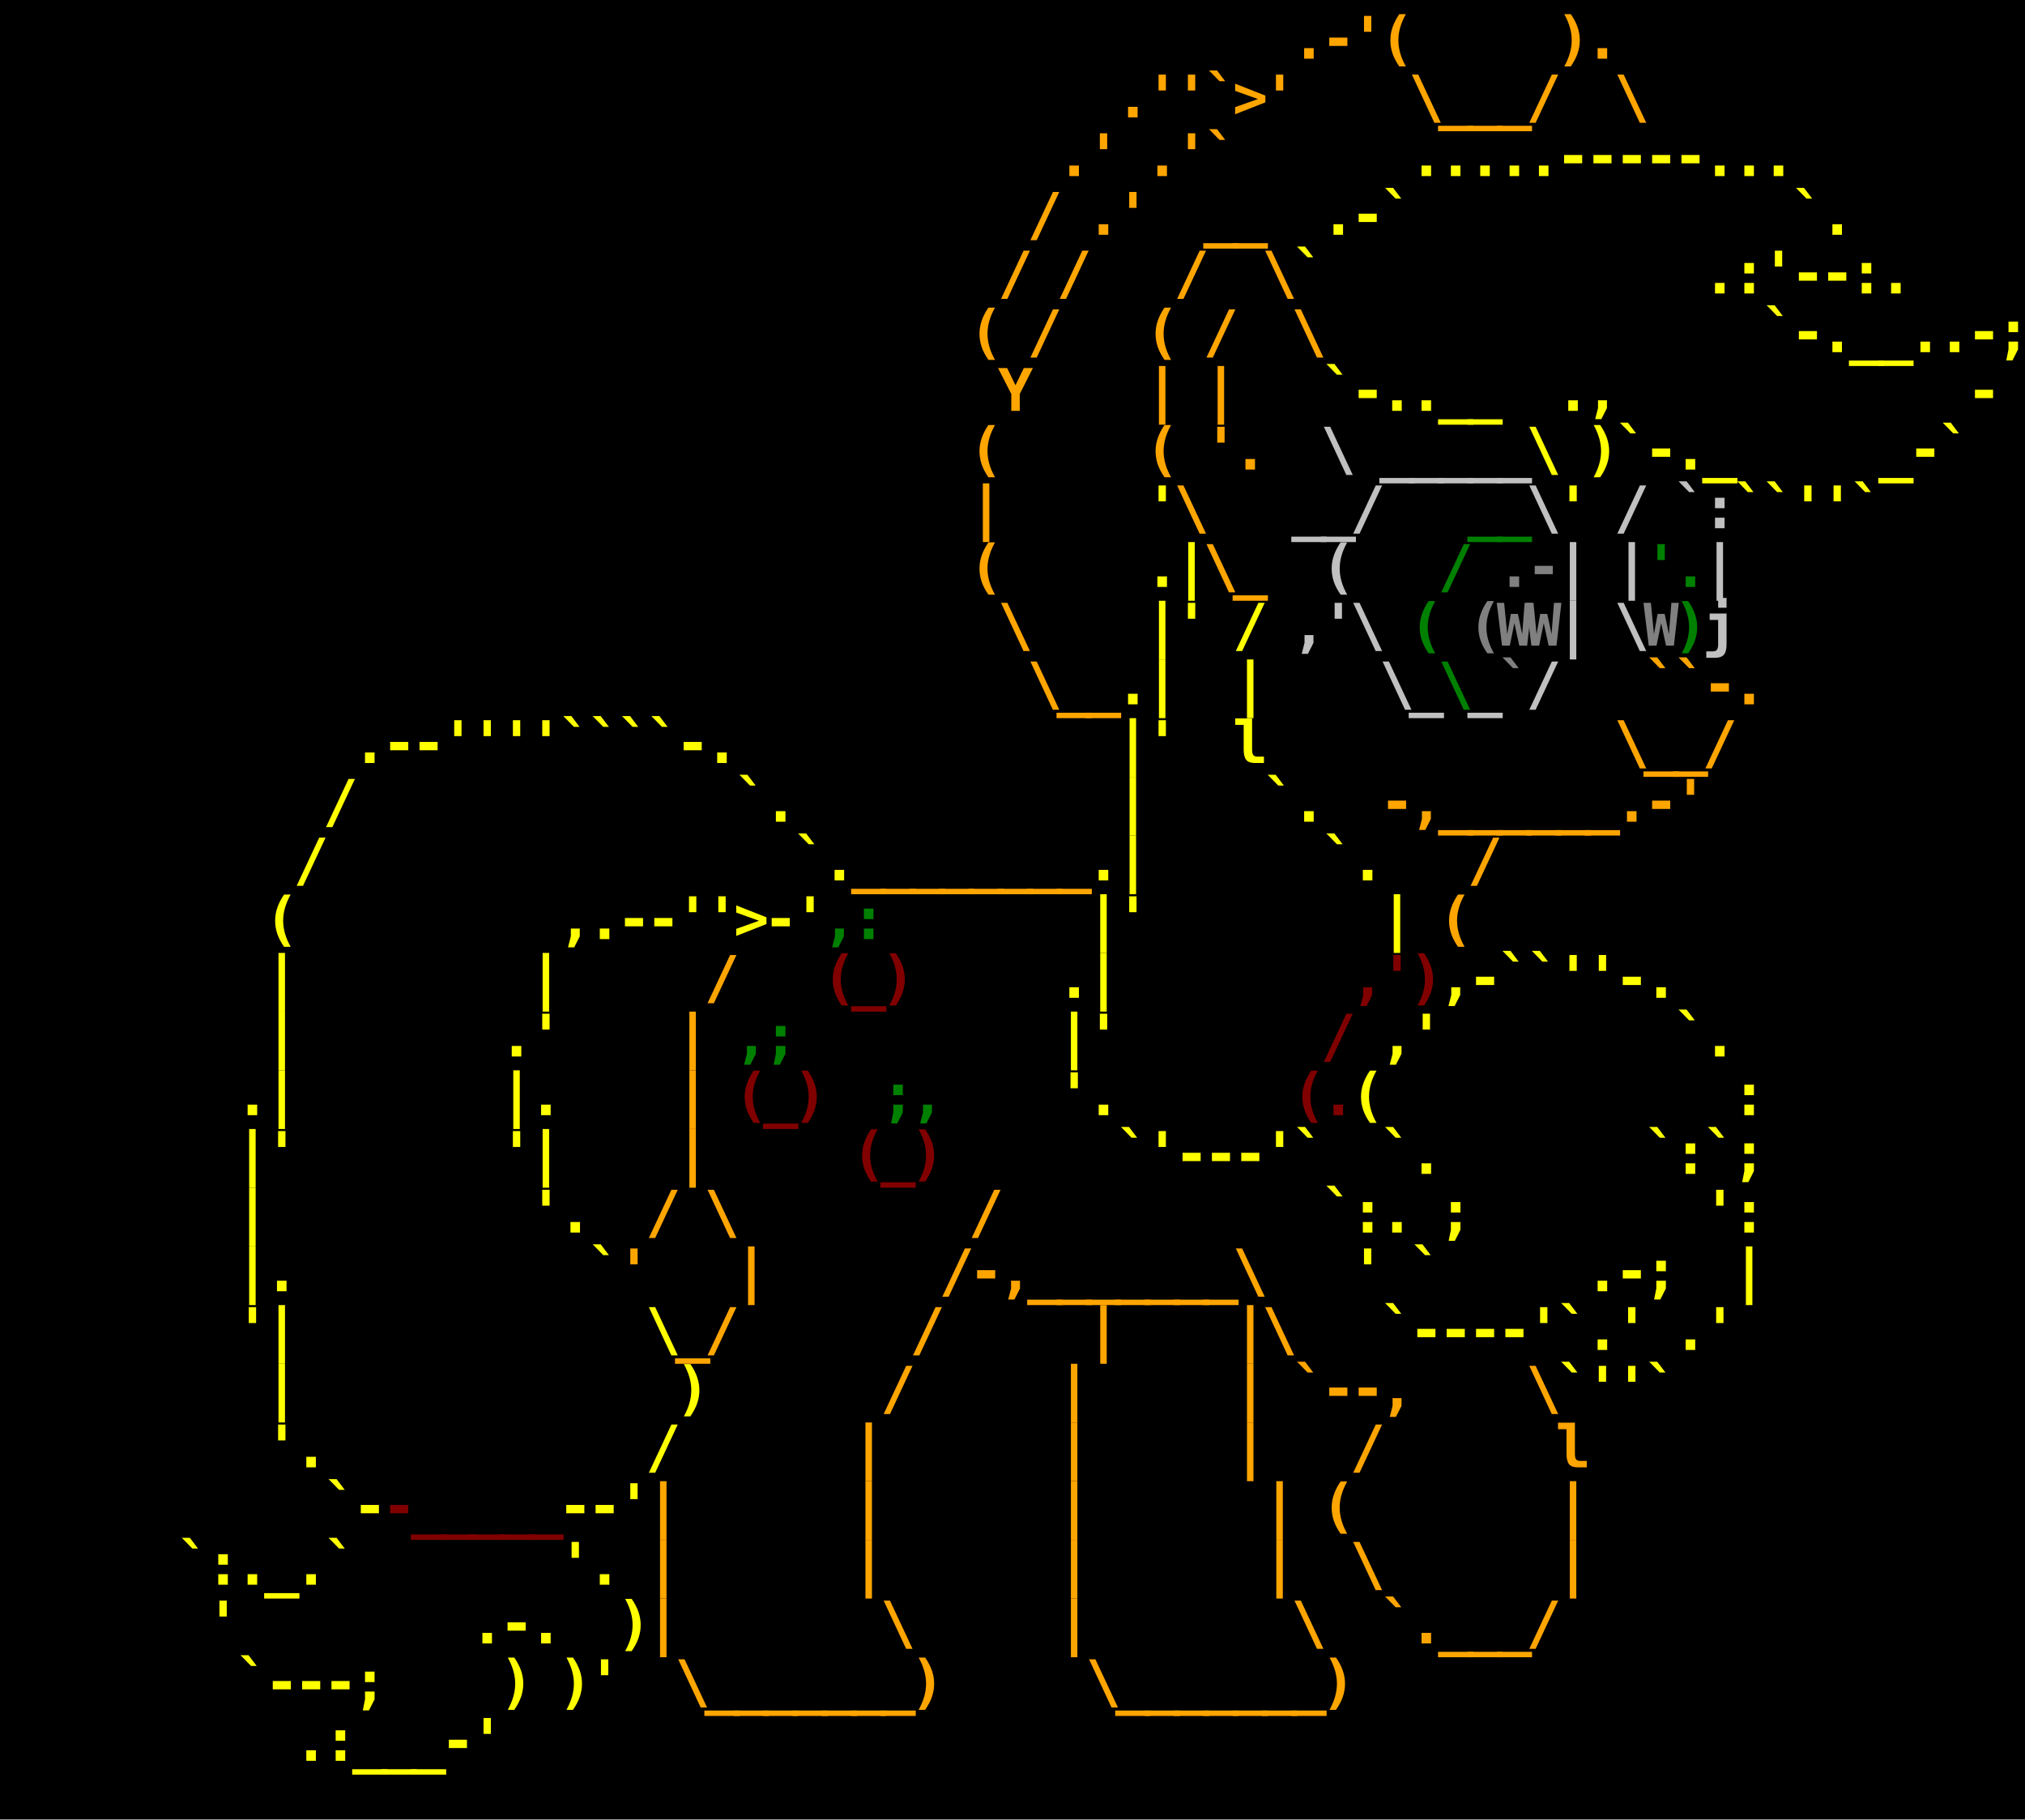
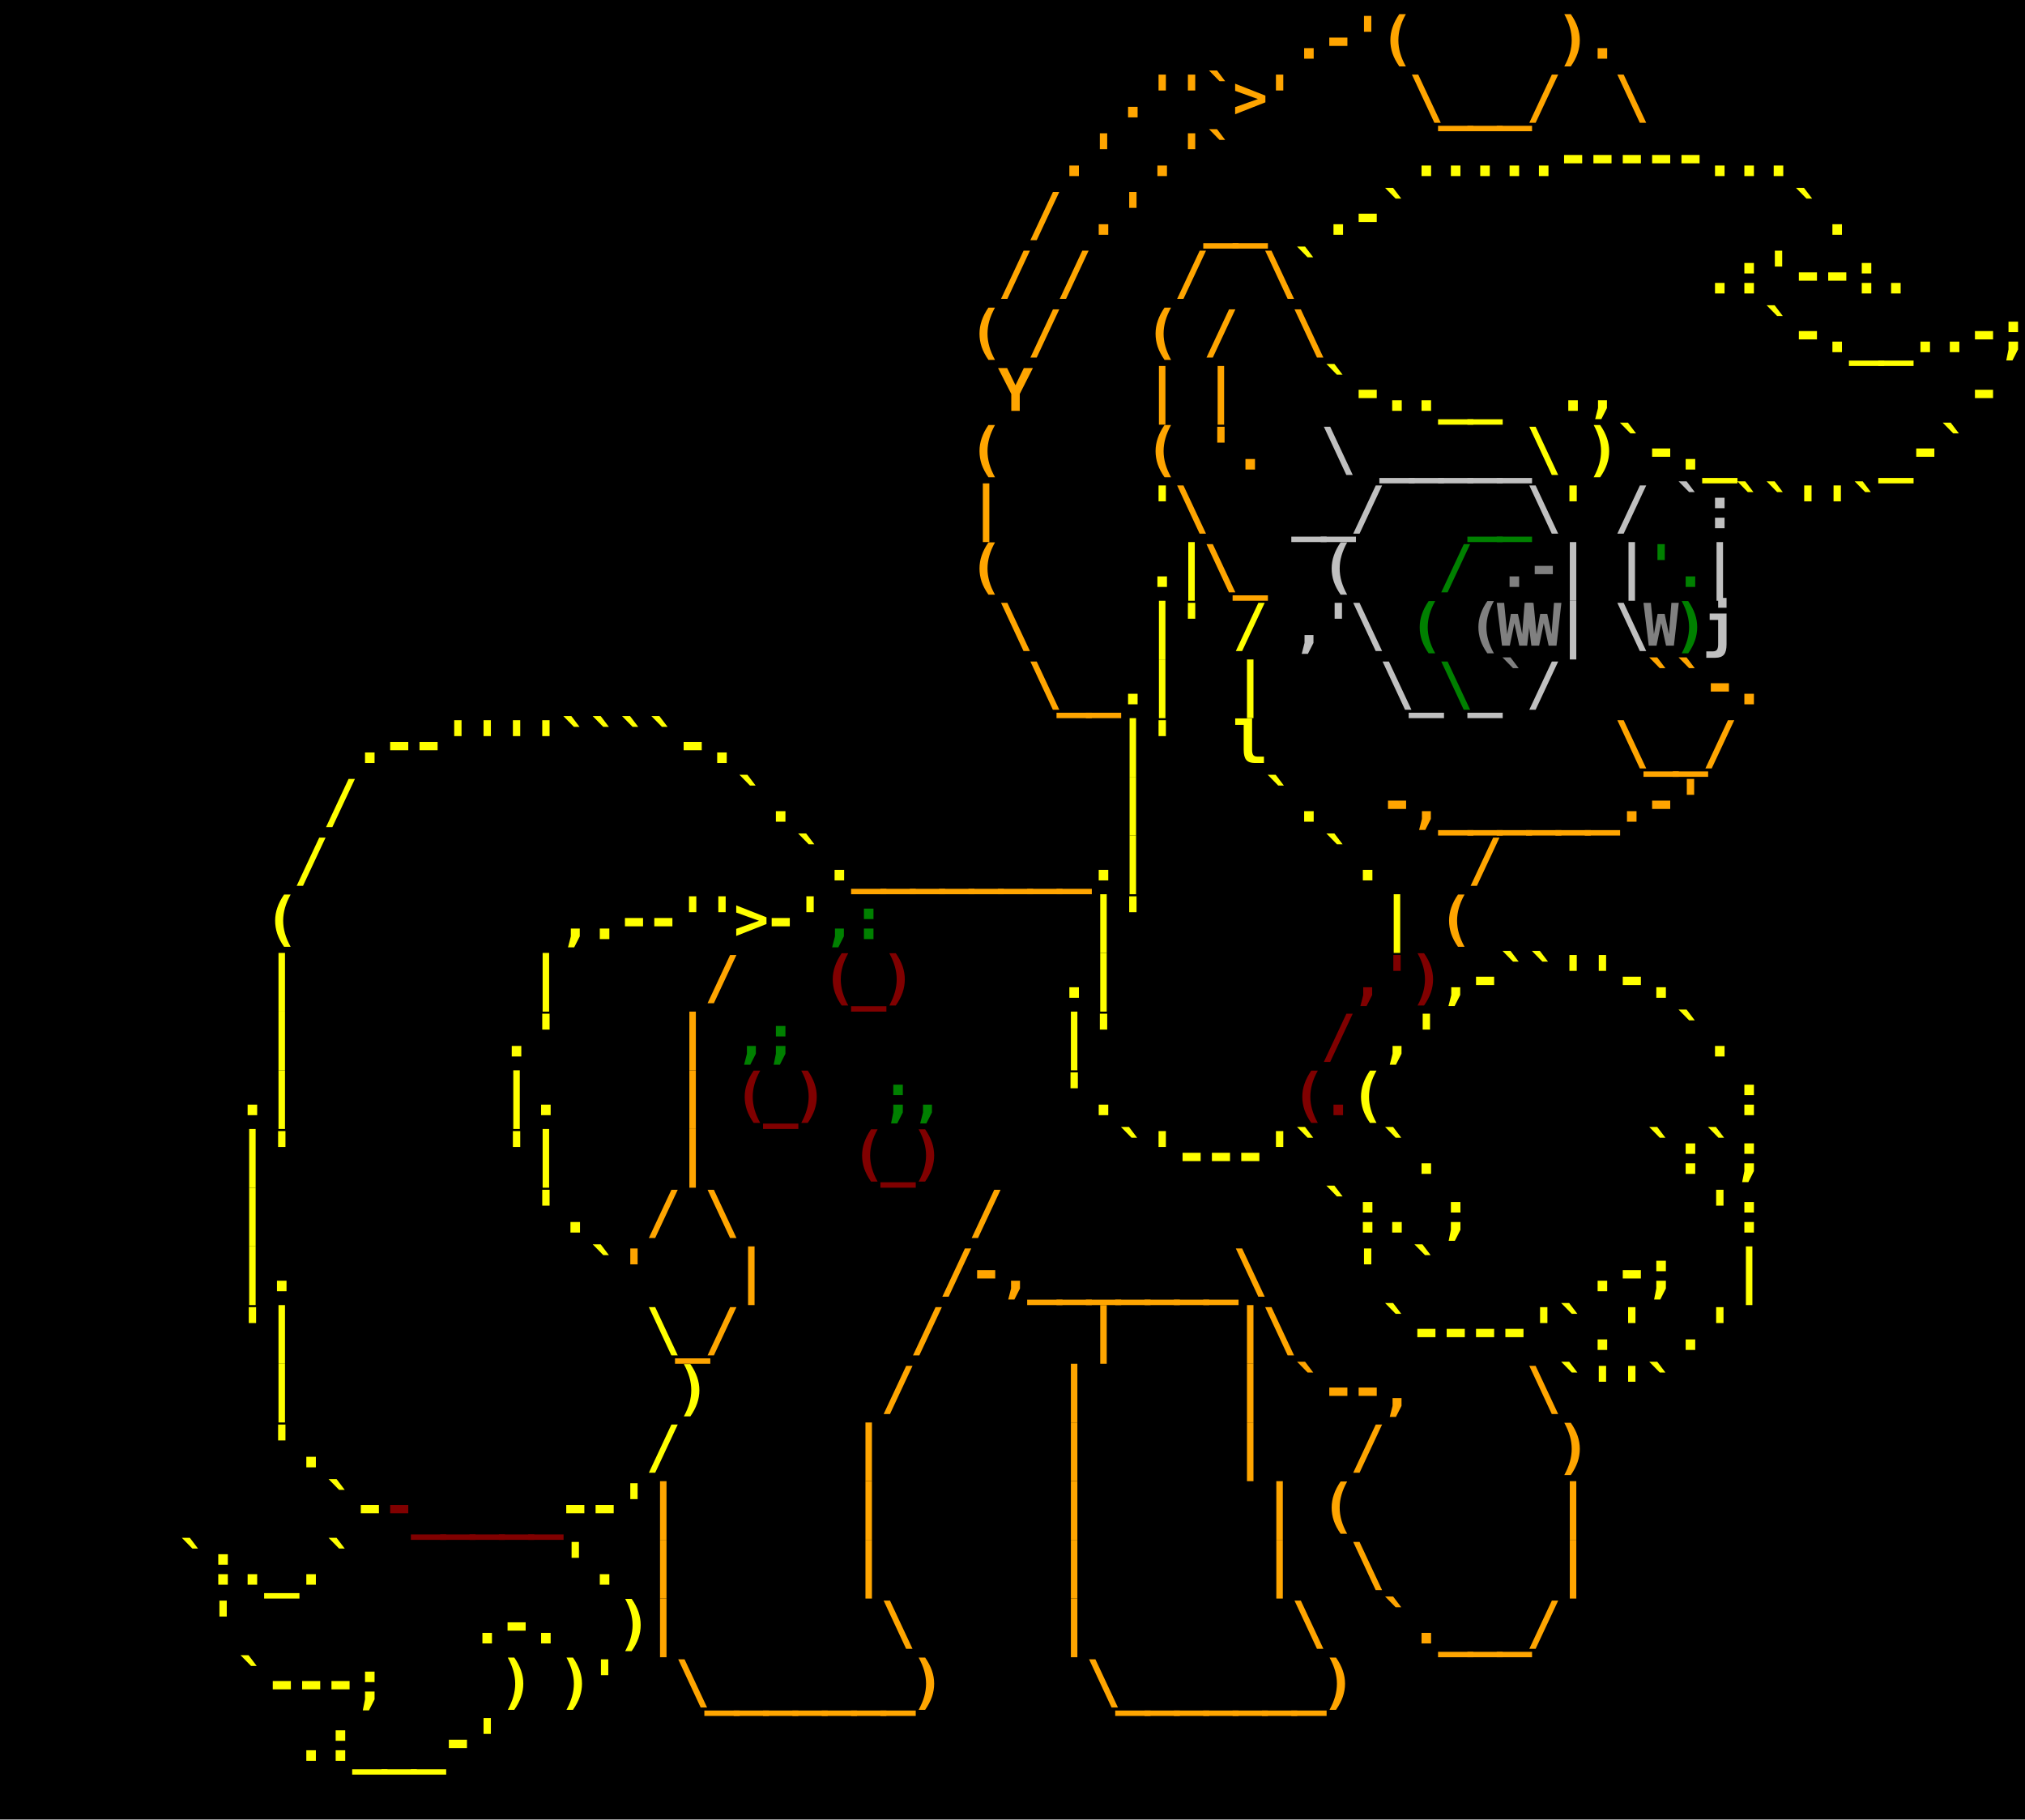
<svg xmlns="http://www.w3.org/2000/svg" width="414" height="372">
  <rect style="fill:black;stroke:none;" width="414" height="372" x="0" y="0" />
  <text y="0" x="0" style="font-family:monospace;font-size:12px;font-weight:bold;">
    <tspan x="264" y="12" style="fill:orange;">.</tspan>
    <tspan x="270" y="12" style="fill:orange;">-</tspan>
    <tspan x="276" y="12" style="fill:orange;">'</tspan>
    <tspan x="282" y="12" style="fill:orange;">(</tspan>
    <tspan x="318" y="12" style="fill:orange;">)</tspan>
    <tspan x="324" y="12" style="fill:orange;">.</tspan>
    <tspan x="228" y="24" style="fill:orange;">.</tspan>
    <tspan x="234" y="24" style="fill:orange;">'</tspan>
    <tspan x="240" y="24" style="fill:orange;">'</tspan>
    <tspan x="246" y="24" style="fill:orange;">`</tspan>
    <tspan x="252" y="24" style="fill:orange;">&gt;</tspan>
    <tspan x="258" y="24" style="fill:orange;">'</tspan>
    <tspan x="288" y="24" style="fill:orange;">\</tspan>
    <tspan x="294" y="24" style="fill:orange;">_</tspan>
    <tspan x="300" y="24" style="fill:orange;">_</tspan>
    <tspan x="306" y="24" style="fill:orange;">_</tspan>
    <tspan x="312" y="24" style="fill:orange;">/</tspan>
    <tspan x="330" y="24" style="fill:orange;">\</tspan>
    <tspan x="216" y="36" style="fill:orange;">.</tspan>
    <tspan x="222" y="36" style="fill:orange;">'</tspan>
    <tspan x="234" y="36" style="fill:orange;">.</tspan>
    <tspan x="240" y="36" style="fill:orange;">'</tspan>
    <tspan x="246" y="36" style="fill:orange;">`</tspan>
    <tspan x="288" y="36" style="fill:yellow;">.</tspan>
    <tspan x="294" y="36" style="fill:yellow;">.</tspan>
    <tspan x="300" y="36" style="fill:yellow;">.</tspan>
    <tspan x="306" y="36" style="fill:yellow;">.</tspan>
    <tspan x="312" y="36" style="fill:yellow;">.</tspan>
    <tspan x="318" y="36" style="fill:yellow;">-</tspan>
    <tspan x="324" y="36" style="fill:yellow;">-</tspan>
    <tspan x="330" y="36" style="fill:yellow;">-</tspan>
    <tspan x="336" y="36" style="fill:yellow;">-</tspan>
    <tspan x="342" y="36" style="fill:yellow;">-</tspan>
    <tspan x="348" y="36" style="fill:yellow;">.</tspan>
    <tspan x="354" y="36" style="fill:yellow;">.</tspan>
    <tspan x="360" y="36" style="fill:yellow;">.</tspan>
    <tspan x="210" y="48" style="fill:orange;">/</tspan>
    <tspan x="222" y="48" style="fill:orange;">.</tspan>
    <tspan x="228" y="48" style="fill:orange;">'</tspan>
    <tspan x="246" y="48" style="fill:orange;">_</tspan>
    <tspan x="252" y="48" style="fill:orange;">_</tspan>
    <tspan x="270" y="48" style="fill:yellow;">.</tspan>
    <tspan x="276" y="48" style="fill:yellow;">-</tspan>
    <tspan x="282" y="48" style="fill:yellow;">`</tspan>
    <tspan x="366" y="48" style="fill:yellow;">`</tspan>
    <tspan x="372" y="48" style="fill:yellow;">.</tspan>
    <tspan x="204" y="60" style="fill:orange;">/</tspan>
    <tspan x="216" y="60" style="fill:orange;">/</tspan>
    <tspan x="240" y="60" style="fill:orange;">/</tspan>
    <tspan x="258" y="60" style="fill:orange;">\</tspan>
    <tspan x="264" y="60" style="fill:yellow;">`</tspan>
    <tspan x="348" y="60" style="fill:yellow;">.</tspan>
    <tspan x="354" y="60" style="fill:yellow;">:</tspan>
    <tspan x="360" y="60" style="fill:yellow;">'</tspan>
    <tspan x="366" y="60" style="fill:yellow;">-</tspan>
    <tspan x="372" y="60" style="fill:yellow;">-</tspan>
    <tspan x="378" y="60" style="fill:yellow;">:</tspan>
    <tspan x="384" y="60" style="fill:yellow;">.</tspan>
    <tspan x="198" y="72" style="fill:orange;">(</tspan>
    <tspan x="210" y="72" style="fill:orange;">/</tspan>
    <tspan x="234" y="72" style="fill:orange;">(</tspan>
    <tspan x="246" y="72" style="fill:orange;">/</tspan>
    <tspan x="264" y="72" style="fill:orange;">\</tspan>
    <tspan x="360" y="72" style="fill:yellow;">`</tspan>
    <tspan x="366" y="72" style="fill:yellow;">-</tspan>
    <tspan x="372" y="72" style="fill:yellow;">.</tspan>
    <tspan x="378" y="72" style="fill:yellow;">_</tspan>
    <tspan x="384" y="72" style="fill:yellow;">_</tspan>
    <tspan x="390" y="72" style="fill:yellow;">.</tspan>
    <tspan x="396" y="72" style="fill:yellow;">.</tspan>
    <tspan x="402" y="72" style="fill:yellow;">-</tspan>
    <tspan x="408" y="72" style="fill:yellow;">;</tspan>
    <tspan x="204" y="84" style="fill:orange;">Y</tspan>
    <tspan x="234" y="84" style="fill:orange;">|</tspan>
    <tspan x="246" y="84" style="fill:orange;">|</tspan>
    <tspan x="270" y="84" style="fill:yellow;">`</tspan>
    <tspan x="276" y="84" style="fill:yellow;">-</tspan>
    <tspan x="282" y="84" style="fill:yellow;">.</tspan>
    <tspan x="288" y="84" style="fill:yellow;">.</tspan>
    <tspan x="294" y="84" style="fill:yellow;">_</tspan>
    <tspan x="300" y="84" style="fill:yellow;">_</tspan>
    <tspan x="318" y="84" style="fill:yellow;">.</tspan>
    <tspan x="324" y="84" style="fill:yellow;">,</tspan>
    <tspan x="402" y="84" style="fill:yellow;">-</tspan>
    <tspan x="198" y="96" style="fill:orange;">(</tspan>
    <tspan x="234" y="96" style="fill:orange;">(</tspan>
    <tspan x="246" y="96" style="fill:orange;">'</tspan>
    <tspan x="252" y="96" style="fill:orange;">.</tspan>
    <tspan x="270" y="96" style="fill:silver;">\</tspan>
    <tspan x="282" y="96" style="fill:silver;">_</tspan>
    <tspan x="288" y="96" style="fill:silver;">_</tspan>
    <tspan x="294" y="96" style="fill:silver;">_</tspan>
    <tspan x="300" y="96" style="fill:silver;">_</tspan>
    <tspan x="306" y="96" style="fill:silver;">_</tspan>
    <tspan x="312" y="96" style="fill:yellow;">\</tspan>
    <tspan x="324" y="96" style="fill:yellow;">)</tspan>
    <tspan x="330" y="96" style="fill:yellow;">`</tspan>
    <tspan x="336" y="96" style="fill:yellow;">-</tspan>
    <tspan x="342" y="96" style="fill:yellow;">.</tspan>
    <tspan x="348" y="96" style="fill:yellow;">_</tspan>
    <tspan x="384" y="96" style="fill:yellow;">_</tspan>
    <tspan x="390" y="96" style="fill:yellow;">-</tspan>
    <tspan x="396" y="96" style="fill:yellow;">`</tspan>
    <tspan x="198" y="108" style="fill:orange;">|</tspan>
    <tspan x="234" y="108" style="fill:yellow;">'</tspan>
    <tspan x="240" y="108" style="fill:orange;">\</tspan>
    <tspan x="264" y="108" style="fill:silver;">_</tspan>
    <tspan x="270" y="108" style="fill:silver;">_</tspan>
    <tspan x="276" y="108" style="fill:silver;">/</tspan>
    <tspan x="300" y="108" style="fill:green;">_</tspan>
    <tspan x="306" y="108" style="fill:green;">_</tspan>
    <tspan x="312" y="108" style="fill:silver;">\</tspan>
    <tspan x="318" y="108" style="fill:yellow;">'</tspan>
    <tspan x="330" y="108" style="fill:silver;">/</tspan>
    <tspan x="342" y="108" style="fill:silver;">`</tspan>
    <tspan x="348" y="108" style="fill:silver;">:</tspan>
    <tspan x="354" y="108" style="fill:yellow;">`</tspan>
    <tspan x="360" y="108" style="fill:yellow;">`</tspan>
    <tspan x="366" y="108" style="fill:yellow;">'</tspan>
    <tspan x="372" y="108" style="fill:yellow;">'</tspan>
    <tspan x="378" y="108" style="fill:yellow;">`</tspan>
    <tspan x="198" y="120" style="fill:orange;">(</tspan>
    <tspan x="234" y="120" style="fill:yellow;">.</tspan>
    <tspan x="240" y="120" style="fill:yellow;">|</tspan>
    <tspan x="246" y="120" style="fill:orange;">\</tspan>
    <tspan x="252" y="120" style="fill:orange;">_</tspan>
    <tspan x="270" y="120" style="fill:silver;">(</tspan>
    <tspan x="294" y="120" style="fill:green;">/</tspan>
    <tspan x="306" y="120" style="fill:gray;">.</tspan>
    <tspan x="312" y="120" style="fill:gray;">-</tspan>
    <tspan x="318" y="120" style="fill:silver;">|</tspan>
    <tspan x="330" y="120" style="fill:silver;">|</tspan>
    <tspan x="336" y="120" style="fill:green;">'</tspan>
    <tspan x="342" y="120" style="fill:green;">.</tspan>
    <tspan x="348" y="120" style="fill:silver;">|</tspan>
    <tspan x="204" y="132" style="fill:orange;">\</tspan>
    <tspan x="234" y="132" style="fill:yellow;">|</tspan>
    <tspan x="240" y="132" style="fill:yellow;">'</tspan>
    <tspan x="252" y="132" style="fill:yellow;">/</tspan>
    <tspan x="264" y="132" style="fill:silver;">,</tspan>
    <tspan x="270" y="132" style="fill:silver;">'</tspan>
    <tspan x="276" y="132" style="fill:silver;">\</tspan>
    <tspan x="288" y="132" style="fill:green;">(</tspan>
    <tspan x="300" y="132" style="fill:gray;">(</tspan>
    <tspan x="306" y="132" style="fill:gray;">W</tspan>
    <tspan x="312" y="132" style="fill:gray;">W</tspan>
    <tspan x="318" y="132" style="fill:silver;">|</tspan>
    <tspan x="330" y="132" style="fill:silver;">\</tspan>
    <tspan x="336" y="132" style="fill:gray;">W</tspan>
    <tspan x="342" y="132" style="fill:green;">)</tspan>
    <tspan x="348" y="132" style="fill:silver;">j</tspan>
    <tspan x="210" y="144" style="fill:orange;">\</tspan>
    <tspan x="216" y="144" style="fill:orange;">_</tspan>
    <tspan x="222" y="144" style="fill:orange;">_</tspan>
    <tspan x="228" y="144" style="fill:yellow;">.</tspan>
    <tspan x="234" y="144" style="fill:yellow;">|</tspan>
    <tspan x="252" y="144" style="fill:yellow;">|</tspan>
    <tspan x="282" y="144" style="fill:silver;">\</tspan>
    <tspan x="288" y="144" style="fill:silver;">_</tspan>
    <tspan x="294" y="144" style="fill:green;">\</tspan>
    <tspan x="300" y="144" style="fill:silver;">_</tspan>
    <tspan x="306" y="144" style="fill:gray;">`</tspan>
    <tspan x="312" y="144" style="fill:silver;">/</tspan>
    <tspan x="336" y="144" style="fill:orange;">`</tspan>
    <tspan x="342" y="144" style="fill:orange;">`</tspan>
    <tspan x="348" y="144" style="fill:orange;">-</tspan>
    <tspan x="354" y="144" style="fill:orange;">.</tspan>
    <tspan x="72" y="156" style="fill:yellow;">.</tspan>
    <tspan x="78" y="156" style="fill:yellow;">-</tspan>
    <tspan x="84" y="156" style="fill:yellow;">-</tspan>
    <tspan x="90" y="156" style="fill:yellow;">'</tspan>
    <tspan x="96" y="156" style="fill:yellow;">'</tspan>
    <tspan x="102" y="156" style="fill:yellow;">'</tspan>
    <tspan x="108" y="156" style="fill:yellow;">'</tspan>
    <tspan x="114" y="156" style="fill:yellow;">`</tspan>
    <tspan x="120" y="156" style="fill:yellow;">`</tspan>
    <tspan x="126" y="156" style="fill:yellow;">`</tspan>
    <tspan x="132" y="156" style="fill:yellow;">`</tspan>
    <tspan x="138" y="156" style="fill:yellow;">-</tspan>
    <tspan x="144" y="156" style="fill:yellow;">.</tspan>
    <tspan x="228" y="156" style="fill:yellow;">|</tspan>
    <tspan x="234" y="156" style="fill:yellow;">'</tspan>
    <tspan x="252" y="156" style="fill:yellow;">l</tspan>
    <tspan x="330" y="156" style="fill:orange;">\</tspan>
    <tspan x="336" y="156" style="fill:orange;">_</tspan>
    <tspan x="342" y="156" style="fill:orange;">_</tspan>
    <tspan x="348" y="156" style="fill:orange;">/</tspan>
    <tspan x="66" y="168" style="fill:yellow;">/</tspan>
    <tspan x="150" y="168" style="fill:yellow;">`</tspan>
    <tspan x="156" y="168" style="fill:yellow;">.</tspan>
    <tspan x="228" y="168" style="fill:yellow;">|</tspan>
    <tspan x="258" y="168" style="fill:yellow;">`</tspan>
    <tspan x="264" y="168" style="fill:yellow;">.</tspan>
    <tspan x="282" y="168" style="fill:orange;">-</tspan>
    <tspan x="288" y="168" style="fill:orange;">,</tspan>
    <tspan x="294" y="168" style="fill:orange;">_</tspan>
    <tspan x="300" y="168" style="fill:orange;">_</tspan>
    <tspan x="306" y="168" style="fill:orange;">_</tspan>
    <tspan x="312" y="168" style="fill:orange;">_</tspan>
    <tspan x="318" y="168" style="fill:orange;">_</tspan>
    <tspan x="324" y="168" style="fill:orange;">_</tspan>
    <tspan x="330" y="168" style="fill:orange;">.</tspan>
    <tspan x="336" y="168" style="fill:orange;">-</tspan>
    <tspan x="342" y="168" style="fill:orange;">'</tspan>
    <tspan x="60" y="180" style="fill:yellow;">/</tspan>
    <tspan x="162" y="180" style="fill:yellow;">`</tspan>
    <tspan x="168" y="180" style="fill:yellow;">.</tspan>
    <tspan x="174" y="180" style="fill:orange;">_</tspan>
    <tspan x="180" y="180" style="fill:orange;">_</tspan>
    <tspan x="186" y="180" style="fill:orange;">_</tspan>
    <tspan x="192" y="180" style="fill:orange;">_</tspan>
    <tspan x="198" y="180" style="fill:orange;">_</tspan>
    <tspan x="204" y="180" style="fill:orange;">_</tspan>
    <tspan x="210" y="180" style="fill:orange;">_</tspan>
    <tspan x="216" y="180" style="fill:orange;">_</tspan>
    <tspan x="222" y="180" style="fill:yellow;">.</tspan>
    <tspan x="228" y="180" style="fill:yellow;">|</tspan>
    <tspan x="270" y="180" style="fill:yellow;">`</tspan>
    <tspan x="276" y="180" style="fill:yellow;">.</tspan>
    <tspan x="300" y="180" style="fill:orange;">/</tspan>
    <tspan x="54" y="192" style="fill:yellow;">(</tspan>
    <tspan x="114" y="192" style="fill:yellow;">,</tspan>
    <tspan x="120" y="192" style="fill:yellow;">.</tspan>
    <tspan x="126" y="192" style="fill:yellow;">-</tspan>
    <tspan x="132" y="192" style="fill:yellow;">-</tspan>
    <tspan x="138" y="192" style="fill:yellow;">'</tspan>
    <tspan x="144" y="192" style="fill:yellow;">'</tspan>
    <tspan x="150" y="192" style="fill:yellow;">&gt;</tspan>
    <tspan x="156" y="192" style="fill:yellow;">-</tspan>
    <tspan x="162" y="192" style="fill:yellow;">'</tspan>
    <tspan x="168" y="192" style="fill:green;">,</tspan>
    <tspan x="174" y="192" style="fill:green;">:</tspan>
    <tspan x="222" y="192" style="fill:yellow;">|</tspan>
    <tspan x="228" y="192" style="fill:yellow;">'</tspan>
    <tspan x="282" y="192" style="fill:yellow;">|</tspan>
    <tspan x="294" y="192" style="fill:orange;">(</tspan>
    <tspan x="54" y="204" style="fill:yellow;">|</tspan>
    <tspan x="108" y="204" style="fill:yellow;">|</tspan>
    <tspan x="144" y="204" style="fill:orange;">/</tspan>
    <tspan x="168" y="204" style="fill:maroon;">(</tspan>
    <tspan x="174" y="204" style="fill:maroon;">_</tspan>
    <tspan x="180" y="204" style="fill:maroon;">)</tspan>
    <tspan x="216" y="204" style="fill:yellow;">.</tspan>
    <tspan x="222" y="204" style="fill:yellow;">|</tspan>
    <tspan x="276" y="204" style="fill:maroon;">,</tspan>
    <tspan x="282" y="204" style="fill:maroon;">'</tspan>
    <tspan x="288" y="204" style="fill:maroon;">)</tspan>
    <tspan x="294" y="204" style="fill:yellow;">,</tspan>
    <tspan x="300" y="204" style="fill:yellow;">-</tspan>
    <tspan x="306" y="204" style="fill:yellow;">`</tspan>
    <tspan x="312" y="204" style="fill:yellow;">`</tspan>
    <tspan x="318" y="204" style="fill:yellow;">'</tspan>
    <tspan x="324" y="204" style="fill:yellow;">'</tspan>
    <tspan x="330" y="204" style="fill:yellow;">-</tspan>
    <tspan x="336" y="204" style="fill:yellow;">.</tspan>
    <tspan x="54" y="216" style="fill:yellow;">|</tspan>
    <tspan x="102" y="216" style="fill:yellow;">.</tspan>
    <tspan x="108" y="216" style="fill:yellow;">'</tspan>
    <tspan x="138" y="216" style="fill:orange;">|</tspan>
    <tspan x="150" y="216" style="fill:green;">,</tspan>
    <tspan x="156" y="216" style="fill:green;">;</tspan>
    <tspan x="216" y="216" style="fill:yellow;">|</tspan>
    <tspan x="222" y="216" style="fill:yellow;">'</tspan>
    <tspan x="270" y="216" style="fill:maroon;">/</tspan>
    <tspan x="282" y="216" style="fill:yellow;">,</tspan>
    <tspan x="288" y="216" style="fill:yellow;">'</tspan>
    <tspan x="342" y="216" style="fill:yellow;">`</tspan>
    <tspan x="348" y="216" style="fill:yellow;">.</tspan>
    <tspan x="48" y="228" style="fill:yellow;">.</tspan>
    <tspan x="54" y="228" style="fill:yellow;">|</tspan>
    <tspan x="102" y="228" style="fill:yellow;">|</tspan>
    <tspan x="108" y="228" style="fill:yellow;">.</tspan>
    <tspan x="138" y="228" style="fill:orange;">|</tspan>
    <tspan x="150" y="228" style="fill:maroon;">(</tspan>
    <tspan x="156" y="228" style="fill:maroon;">_</tspan>
    <tspan x="162" y="228" style="fill:maroon;">)</tspan>
    <tspan x="180" y="228" style="fill:green;">;</tspan>
    <tspan x="186" y="228" style="fill:green;">,</tspan>
    <tspan x="216" y="228" style="fill:yellow;">'</tspan>
    <tspan x="222" y="228" style="fill:yellow;">.</tspan>
    <tspan x="264" y="228" style="fill:maroon;">(</tspan>
    <tspan x="270" y="228" style="fill:maroon;">.</tspan>
    <tspan x="276" y="228" style="fill:yellow;">(</tspan>
    <tspan x="354" y="228" style="fill:yellow;">:</tspan>
    <tspan x="48" y="240" style="fill:yellow;">|</tspan>
    <tspan x="54" y="240" style="fill:yellow;">'</tspan>
    <tspan x="102" y="240" style="fill:yellow;">'</tspan>
    <tspan x="108" y="240" style="fill:yellow;">|</tspan>
    <tspan x="138" y="240" style="fill:orange;">|</tspan>
    <tspan x="174" y="240" style="fill:maroon;">(</tspan>
    <tspan x="180" y="240" style="fill:maroon;">_</tspan>
    <tspan x="186" y="240" style="fill:maroon;">)</tspan>
    <tspan x="228" y="240" style="fill:yellow;">`</tspan>
    <tspan x="234" y="240" style="fill:yellow;">'</tspan>
    <tspan x="240" y="240" style="fill:yellow;">-</tspan>
    <tspan x="246" y="240" style="fill:yellow;">-</tspan>
    <tspan x="252" y="240" style="fill:yellow;">-</tspan>
    <tspan x="258" y="240" style="fill:yellow;">'</tspan>
    <tspan x="264" y="240" style="fill:yellow;">`</tspan>
    <tspan x="282" y="240" style="fill:yellow;">`</tspan>
    <tspan x="288" y="240" style="fill:yellow;">.</tspan>
    <tspan x="336" y="240" style="fill:yellow;">`</tspan>
    <tspan x="342" y="240" style="fill:yellow;">:</tspan>
    <tspan x="348" y="240" style="fill:yellow;">`</tspan>
    <tspan x="354" y="240" style="fill:yellow;">;</tspan>
    <tspan x="48" y="252" style="fill:yellow;">|</tspan>
    <tspan x="108" y="252" style="fill:yellow;">'</tspan>
    <tspan x="114" y="252" style="fill:yellow;">.</tspan>
    <tspan x="132" y="252" style="fill:orange;">/</tspan>
    <tspan x="144" y="252" style="fill:orange;">\</tspan>
    <tspan x="198" y="252" style="fill:orange;">/</tspan>
    <tspan x="270" y="252" style="fill:yellow;">`</tspan>
    <tspan x="276" y="252" style="fill:yellow;">:</tspan>
    <tspan x="282" y="252" style="fill:yellow;">.</tspan>
    <tspan x="294" y="252" style="fill:yellow;">;</tspan>
    <tspan x="348" y="252" style="fill:yellow;">'</tspan>
    <tspan x="354" y="252" style="fill:yellow;">:</tspan>
    <tspan x="48" y="264" style="fill:yellow;">|</tspan>
    <tspan x="54" y="264" style="fill:yellow;">.</tspan>
    <tspan x="120" y="264" style="fill:yellow;">`</tspan>
    <tspan x="126" y="264" style="fill:orange;">'</tspan>
    <tspan x="150" y="264" style="fill:orange;">|</tspan>
    <tspan x="192" y="264" style="fill:orange;">/</tspan>
    <tspan x="198" y="264" style="fill:orange;">-</tspan>
    <tspan x="204" y="264" style="fill:orange;">,</tspan>
    <tspan x="210" y="264" style="fill:orange;">_</tspan>
    <tspan x="216" y="264" style="fill:orange;">_</tspan>
    <tspan x="222" y="264" style="fill:orange;">_</tspan>
    <tspan x="228" y="264" style="fill:orange;">_</tspan>
    <tspan x="234" y="264" style="fill:orange;">_</tspan>
    <tspan x="240" y="264" style="fill:orange;">_</tspan>
    <tspan x="246" y="264" style="fill:orange;">_</tspan>
    <tspan x="252" y="264" style="fill:orange;">\</tspan>
    <tspan x="276" y="264" style="fill:yellow;">'</tspan>
    <tspan x="288" y="264" style="fill:yellow;">`</tspan>
    <tspan x="324" y="264" style="fill:yellow;">.</tspan>
    <tspan x="330" y="264" style="fill:yellow;">-</tspan>
    <tspan x="336" y="264" style="fill:yellow;">;</tspan>
    <tspan x="354" y="264" style="fill:yellow;">|</tspan>
    <tspan x="48" y="276" style="fill:yellow;">'</tspan>
    <tspan x="54" y="276" style="fill:yellow;">|</tspan>
    <tspan x="132" y="276" style="fill:yellow;">\</tspan>
    <tspan x="138" y="276" style="fill:orange;">_</tspan>
    <tspan x="144" y="276" style="fill:orange;">/</tspan>
    <tspan x="186" y="276" style="fill:orange;">/</tspan>
    <tspan x="222" y="276" style="fill:orange;">|</tspan>
    <tspan x="252" y="276" style="fill:orange;">|</tspan>
    <tspan x="258" y="276" style="fill:orange;">\</tspan>
    <tspan x="282" y="276" style="fill:yellow;">`</tspan>
    <tspan x="288" y="276" style="fill:yellow;">-</tspan>
    <tspan x="294" y="276" style="fill:yellow;">-</tspan>
    <tspan x="300" y="276" style="fill:yellow;">-</tspan>
    <tspan x="306" y="276" style="fill:yellow;">-</tspan>
    <tspan x="312" y="276" style="fill:yellow;">'</tspan>
    <tspan x="318" y="276" style="fill:yellow;">`</tspan>
    <tspan x="324" y="276" style="fill:yellow;">.</tspan>
    <tspan x="330" y="276" style="fill:yellow;">'</tspan>
    <tspan x="342" y="276" style="fill:yellow;">.</tspan>
    <tspan x="348" y="276" style="fill:yellow;">'</tspan>
    <tspan x="54" y="288" style="fill:yellow;">|</tspan>
    <tspan x="138" y="288" style="fill:yellow;">)</tspan>
    <tspan x="180" y="288" style="fill:orange;">/</tspan>
    <tspan x="216" y="288" style="fill:orange;">|</tspan>
    <tspan x="252" y="288" style="fill:orange;">|</tspan>
    <tspan x="264" y="288" style="fill:orange;">`</tspan>
    <tspan x="270" y="288" style="fill:orange;">-</tspan>
    <tspan x="276" y="288" style="fill:orange;">-</tspan>
    <tspan x="282" y="288" style="fill:orange;">,</tspan>
    <tspan x="312" y="288" style="fill:orange;">\</tspan>
    <tspan x="318" y="288" style="fill:yellow;">`</tspan>
    <tspan x="324" y="288" style="fill:yellow;">'</tspan>
    <tspan x="330" y="288" style="fill:yellow;">'</tspan>
    <tspan x="336" y="288" style="fill:yellow;">`</tspan>
    <tspan x="54" y="300" style="fill:yellow;">'</tspan>
    <tspan x="60" y="300" style="fill:yellow;">.</tspan>
    <tspan x="132" y="300" style="fill:yellow;">/</tspan>
    <tspan x="174" y="300" style="fill:orange;">|</tspan>
    <tspan x="216" y="300" style="fill:orange;">|</tspan>
    <tspan x="252" y="300" style="fill:orange;">|</tspan>
    <tspan x="276" y="300" style="fill:orange;">/</tspan>
-     <tspan x="318" y="300" style="fill:orange;">l</tspan>
+     <tspan x="318" y="300" style="fill:orange;">)</tspan>
    <tspan x="66" y="312" style="fill:yellow;">`</tspan>
    <tspan x="72" y="312" style="fill:yellow;">-</tspan>
    <tspan x="78" y="312" style="fill:maroon;">-</tspan>
    <tspan x="84" y="312" style="fill:maroon;">_</tspan>
    <tspan x="90" y="312" style="fill:maroon;">_</tspan>
    <tspan x="96" y="312" style="fill:maroon;">_</tspan>
    <tspan x="102" y="312" style="fill:maroon;">_</tspan>
    <tspan x="108" y="312" style="fill:maroon;">_</tspan>
    <tspan x="114" y="312" style="fill:yellow;">-</tspan>
    <tspan x="120" y="312" style="fill:yellow;">-</tspan>
    <tspan x="126" y="312" style="fill:yellow;">'</tspan>
    <tspan x="132" y="312" style="fill:orange;">|</tspan>
    <tspan x="174" y="312" style="fill:orange;">|</tspan>
    <tspan x="216" y="312" style="fill:orange;">|</tspan>
    <tspan x="258" y="312" style="fill:orange;">|</tspan>
    <tspan x="270" y="312" style="fill:orange;">(</tspan>
    <tspan x="318" y="312" style="fill:orange;">|</tspan>
    <tspan x="36" y="324" style="fill:yellow;">`</tspan>
    <tspan x="42" y="324" style="fill:yellow;">:</tspan>
    <tspan x="48" y="324" style="fill:yellow;">.</tspan>
    <tspan x="54" y="324" style="fill:yellow;">_</tspan>
    <tspan x="60" y="324" style="fill:yellow;">.</tspan>
    <tspan x="66" y="324" style="fill:yellow;">`</tspan>
    <tspan x="114" y="324" style="fill:yellow;">'</tspan>
    <tspan x="120" y="324" style="fill:yellow;">.</tspan>
    <tspan x="132" y="324" style="fill:orange;">|</tspan>
    <tspan x="174" y="324" style="fill:orange;">|</tspan>
    <tspan x="216" y="324" style="fill:orange;">|</tspan>
    <tspan x="258" y="324" style="fill:orange;">|</tspan>
    <tspan x="276" y="324" style="fill:orange;">\</tspan>
    <tspan x="318" y="324" style="fill:orange;">|</tspan>
    <tspan x="42" y="336" style="fill:yellow;">'</tspan>
    <tspan x="96" y="336" style="fill:yellow;">.</tspan>
    <tspan x="102" y="336" style="fill:yellow;">-</tspan>
    <tspan x="108" y="336" style="fill:yellow;">.</tspan>
    <tspan x="126" y="336" style="fill:yellow;">)</tspan>
    <tspan x="132" y="336" style="fill:orange;">|</tspan>
    <tspan x="180" y="336" style="fill:orange;">\</tspan>
    <tspan x="216" y="336" style="fill:orange;">|</tspan>
    <tspan x="264" y="336" style="fill:orange;">\</tspan>
    <tspan x="282" y="336" style="fill:orange;">`</tspan>
    <tspan x="288" y="336" style="fill:orange;">.</tspan>
    <tspan x="294" y="336" style="fill:orange;">_</tspan>
    <tspan x="300" y="336" style="fill:orange;">_</tspan>
    <tspan x="306" y="336" style="fill:orange;">_</tspan>
    <tspan x="312" y="336" style="fill:orange;">/</tspan>
    <tspan x="48" y="348" style="fill:yellow;">`</tspan>
    <tspan x="54" y="348" style="fill:yellow;">-</tspan>
    <tspan x="60" y="348" style="fill:yellow;">-</tspan>
    <tspan x="66" y="348" style="fill:yellow;">-</tspan>
    <tspan x="72" y="348" style="fill:yellow;">;</tspan>
    <tspan x="102" y="348" style="fill:yellow;">)</tspan>
    <tspan x="114" y="348" style="fill:yellow;">)</tspan>
    <tspan x="120" y="348" style="fill:yellow;">'</tspan>
    <tspan x="138" y="348" style="fill:orange;">\</tspan>
    <tspan x="144" y="348" style="fill:orange;">_</tspan>
    <tspan x="150" y="348" style="fill:orange;">_</tspan>
    <tspan x="156" y="348" style="fill:orange;">_</tspan>
    <tspan x="162" y="348" style="fill:orange;">_</tspan>
    <tspan x="168" y="348" style="fill:orange;">_</tspan>
    <tspan x="174" y="348" style="fill:orange;">_</tspan>
    <tspan x="180" y="348" style="fill:orange;">_</tspan>
    <tspan x="186" y="348" style="fill:orange;">)</tspan>
    <tspan x="222" y="348" style="fill:orange;">\</tspan>
    <tspan x="228" y="348" style="fill:orange;">_</tspan>
    <tspan x="234" y="348" style="fill:orange;">_</tspan>
    <tspan x="240" y="348" style="fill:orange;">_</tspan>
    <tspan x="246" y="348" style="fill:orange;">_</tspan>
    <tspan x="252" y="348" style="fill:orange;">_</tspan>
    <tspan x="258" y="348" style="fill:orange;">_</tspan>
    <tspan x="264" y="348" style="fill:orange;">_</tspan>
    <tspan x="270" y="348" style="fill:orange;">)</tspan>
    <tspan x="60" y="360" style="fill:yellow;">.</tspan>
    <tspan x="66" y="360" style="fill:yellow;">:</tspan>
    <tspan x="72" y="360" style="fill:yellow;">_</tspan>
    <tspan x="78" y="360" style="fill:yellow;">_</tspan>
    <tspan x="84" y="360" style="fill:yellow;">_</tspan>
    <tspan x="90" y="360" style="fill:yellow;">-</tspan>
    <tspan x="96" y="360" style="fill:yellow;">'</tspan>
  </text>
</svg>
